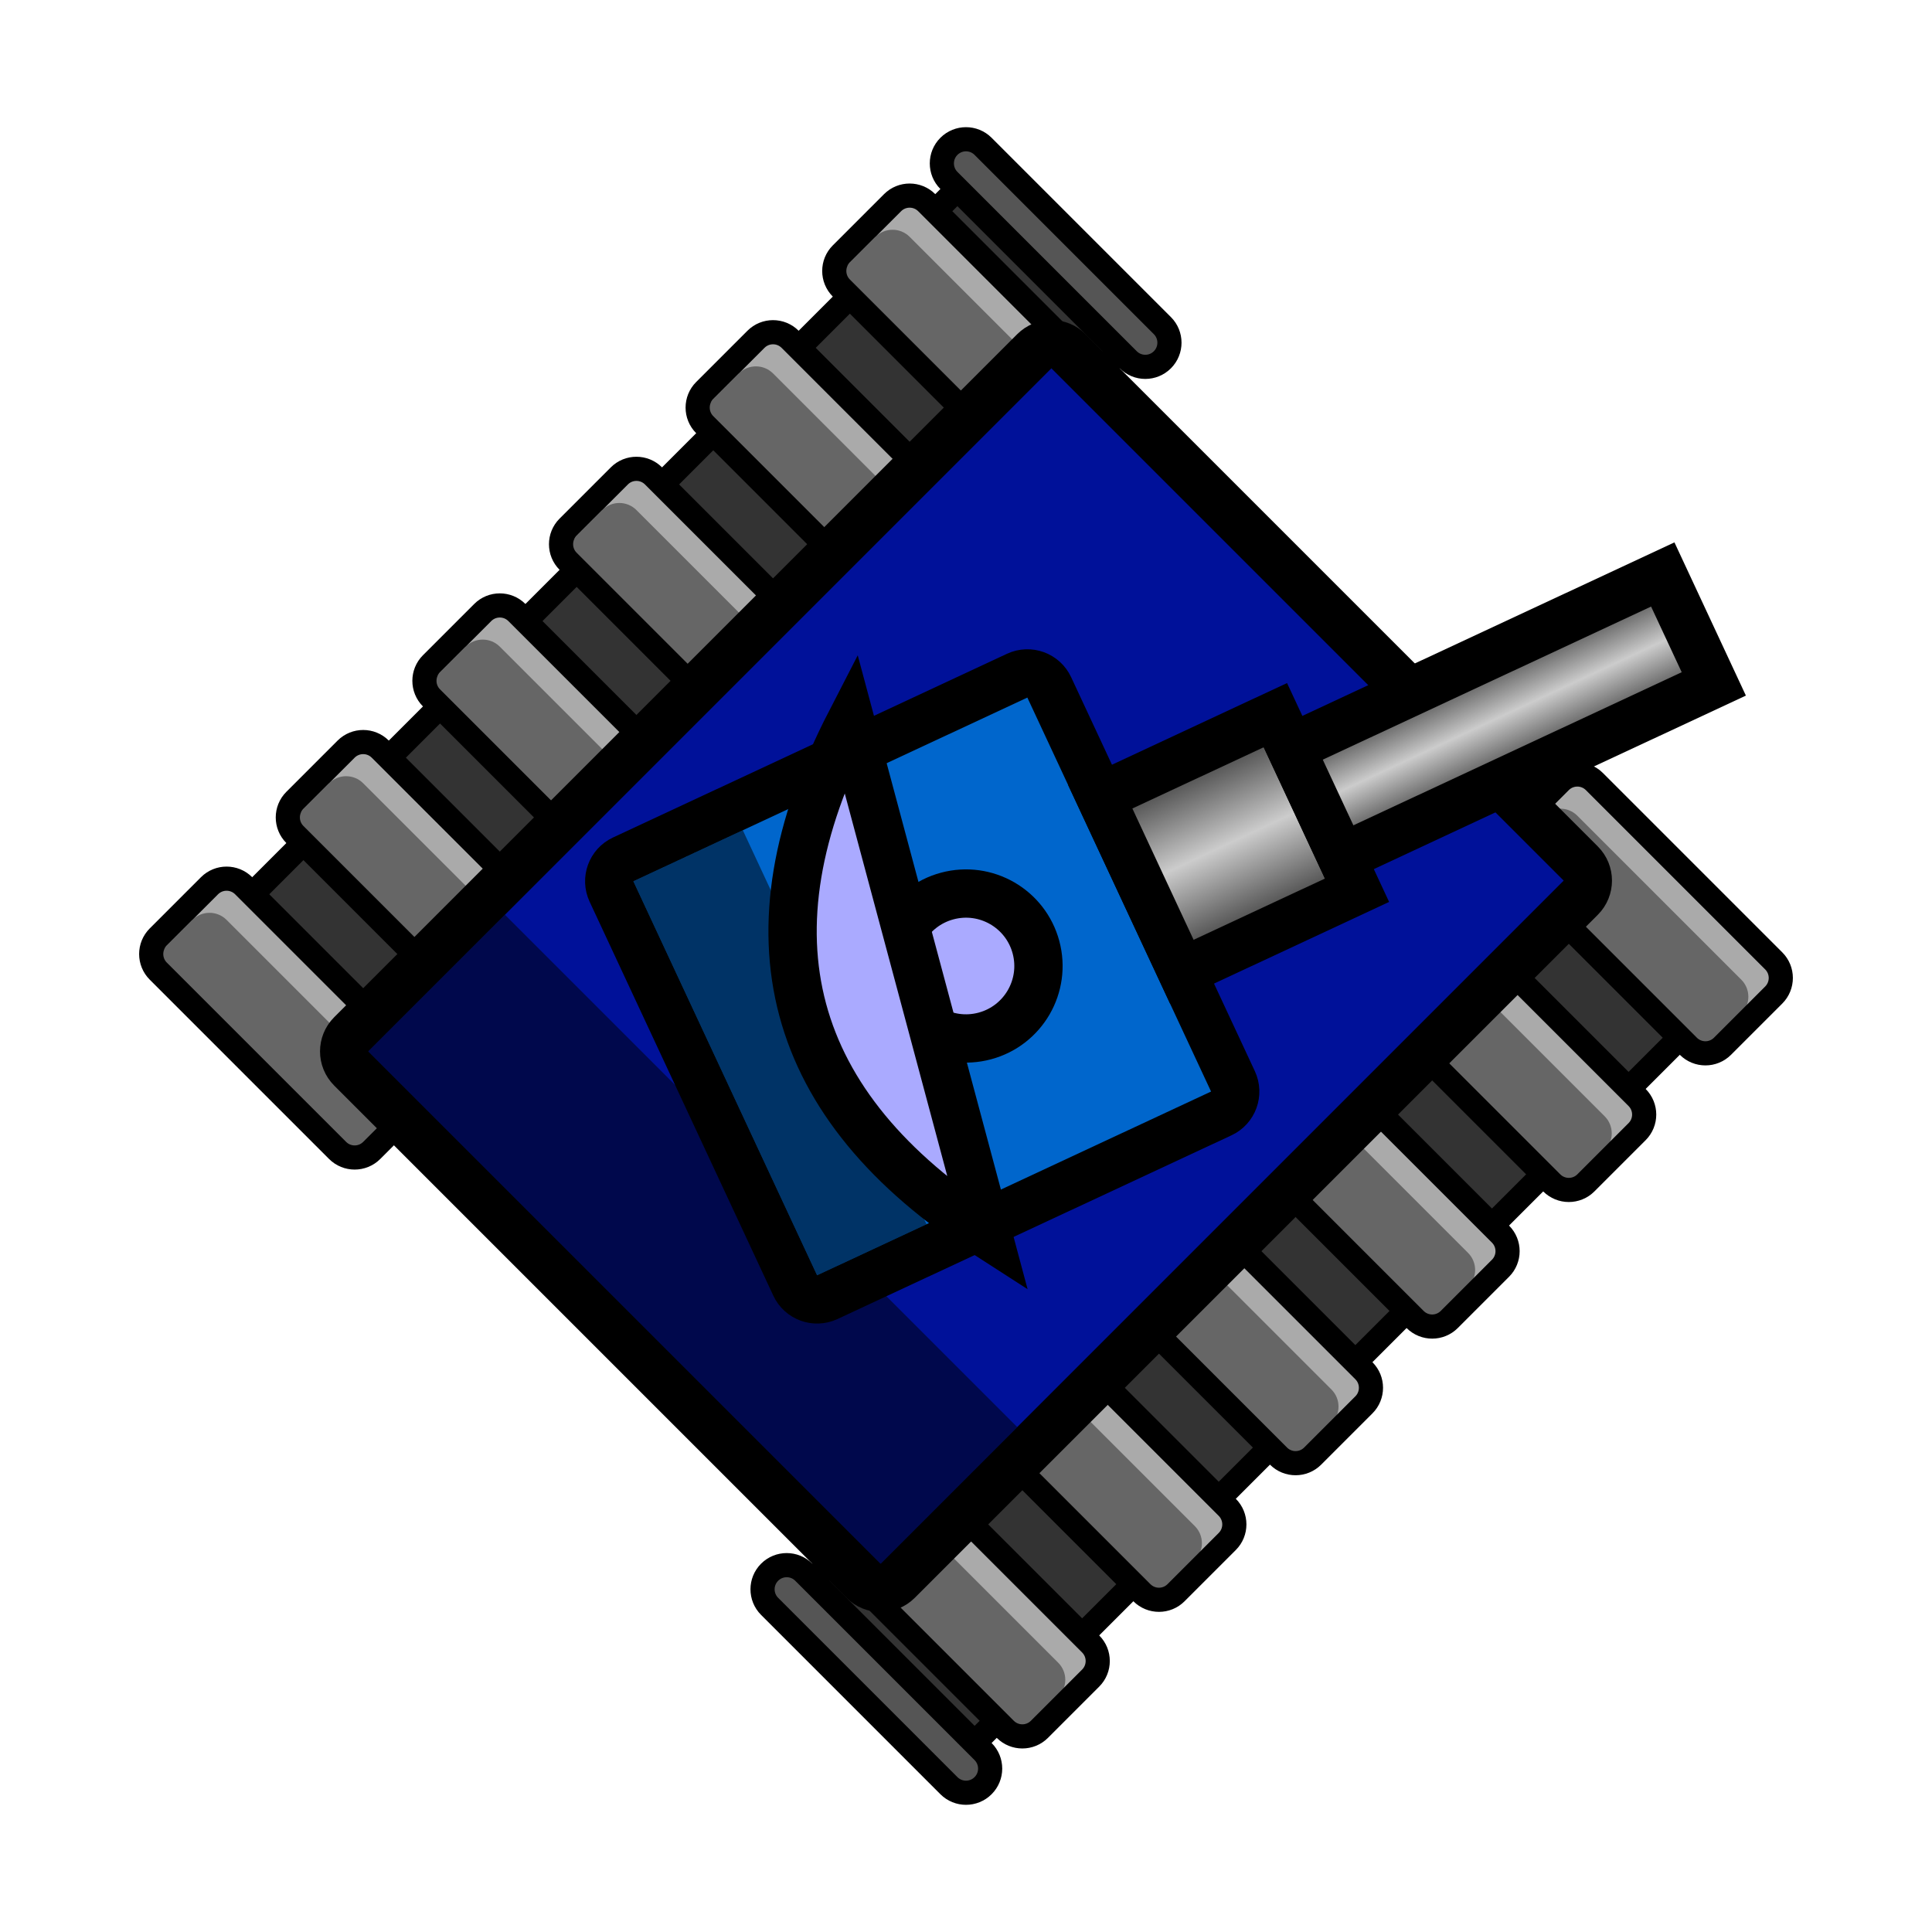
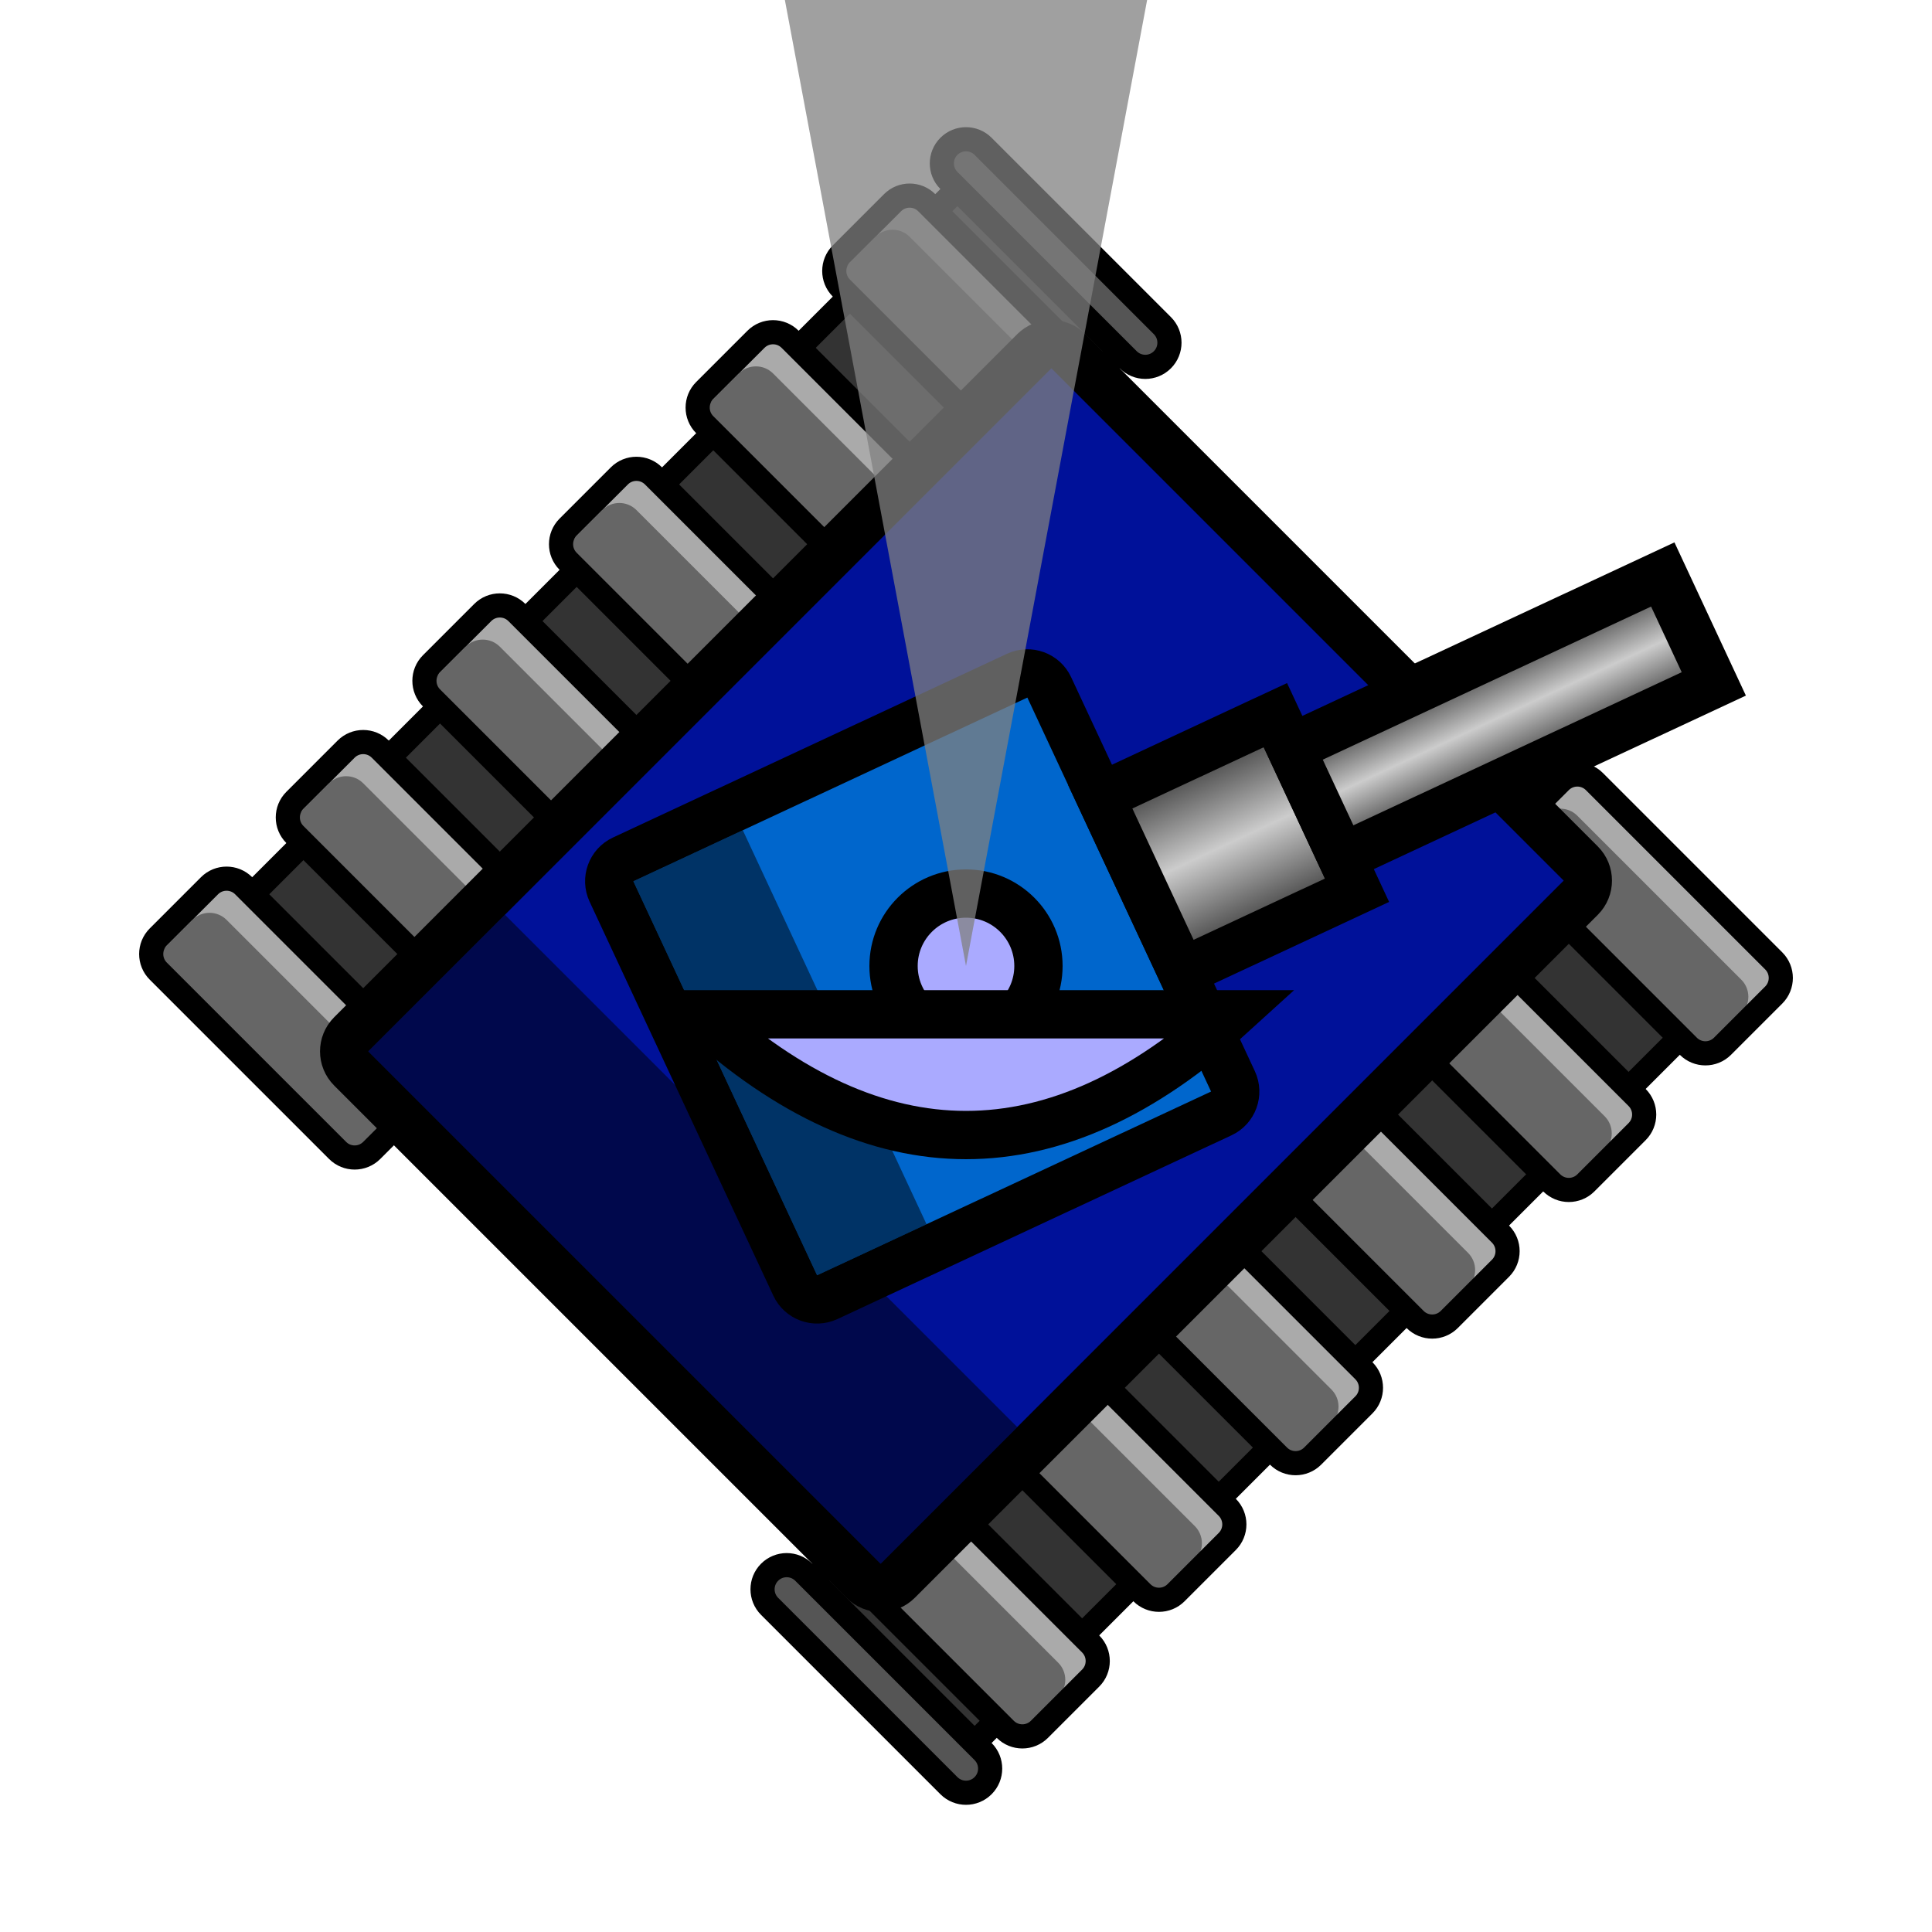
<svg xmlns="http://www.w3.org/2000/svg" xmlns:xlink="http://www.w3.org/1999/xlink" version="1.1" width="500" height="500" viewBox="0 0 800 800">
  <g>
    <use xlink:href="#tank" />
  </g>
  <defs>
    <symbol id="link0">
      <rect x="5" y="55" width="125" height="25" fill="#aaaaaa" />
      <rect x="10" y="70" width="116" height="35" fill="#666666" rx="10" ry="10" />
      <rect x="5" y="55" width="125" height="50" fill="none" stroke="black" stroke-width="10" rx="10" ry="10" />
    </symbol>
    <symbol id="link30">
      <rect x="5" y="55" width="125" height="25" fill="#939393" />
      <rect x="10" y="70" width="116" height="30" fill="#585858" rx="10" ry="10" />
      <rect x="5" y="55" width="125" height="42" fill="none" stroke="black" stroke-width="10" rx="10" ry="10" />
    </symbol>
    <symbol id="link60">
      <rect x="5" y="55" width="125" height="20" fill="#555555" />
      <rect x="5" y="55" width="125" height="20" fill="none" stroke="black" stroke-width="10" rx="10" ry="10" />
    </symbol>
    <symbol id="main-track">
      <rect x="20" y="75" width="95" height="450" fill="#333333" stroke="black" stroke-width="10" />
    </symbol>
    <symbol id="track1">
      <use xlink:href="#main-track" x="0" y="0" />
      <use xlink:href="#link30" x="0" y="0" />
      <use xlink:href="#link0" x="0" y="60" />
      <use xlink:href="#link0" x="0" y="140" />
      <use xlink:href="#link0" x="0" y="220" />
      <use xlink:href="#link0" x="0" y="300" />
      <use xlink:href="#link0" x="0" y="380" />
      <use xlink:href="#link30" x="0" y="448" />
    </symbol>
    <symbol id="track2">
      <use xlink:href="#main-track" x="0" y="0" />
      <use xlink:href="#link60" x="0" y="0" />
      <use xlink:href="#link0" x="0" y="33" />
      <use xlink:href="#link0" x="0" y="113" />
      <use xlink:href="#link0" x="0" y="193" />
      <use xlink:href="#link0" x="0" y="273" />
      <use xlink:href="#link0" x="0" y="353" />
      <use xlink:href="#link0" x="0" y="433" />
    </symbol>
    <symbol id="track3">
      <use xlink:href="#main-track" x="0" y="0" />
      <use xlink:href="#link0" x="0" y="7" />
      <use xlink:href="#link0" x="0" y="87" />
      <use xlink:href="#link0" x="0" y="167" />
      <use xlink:href="#link0" x="0" y="247" />
      <use xlink:href="#link0" x="0" y="327" />
      <use xlink:href="#link0" x="0" y="407" />
      <use xlink:href="#link60" x="0" y="470" />
    </symbol>
    <symbol id="body">
      <use xlink:href="#track2" x="150" y="100" />
      <use xlink:href="#track3" x="515" y="100" />
      <rect x="240" y="190" width="320" height="420" fill="#019" stroke="black" stroke-width="20" rx="10" ry="10" />
      <rect x="250" y="520" width="300" height="80" fill="black" opacity="0.5" />
    </symbol>
    <symbol id="turret">
      <rect x="300" y="320" width="200" height="200" fill="#06C" stroke="black" stroke-width="20" rx="10" ry="10" />
      <rect x="310" y="460" width="180" height="50" fill="black" opacity="0.5" />
      <rect x="360" y="240" width="80" height="80" fill="url(#cannon-grad)" stroke="black" stroke-width="20" />
      <rect x="375" y="70" width="50" height="170" fill="url(#cannon-grad)" stroke="black" stroke-width="20" />
      <linearGradient id="cannon-grad" x1="0%" y1="0%" x2="100%" y2="0%">
        <stop offset="0%" stop-color="#333" />
        <stop offset="50%" stop-color="#CCC" />
        <stop offset="100%" stop-color="#333" />
      </linearGradient>
    </symbol>
    <symbol id="radar">
      <circle cx="400" cy="400" r="30" fill="#AAF" stroke="black" stroke-width="20" />
      <path d="M 290 420 q 110 100 220 0 z" fill="#AAF" stroke="black" stroke-width="20" />
+       <path d="M 400 400 l -150, -800 q 150 -50 300 0 z" fill="grey" fill-opacity="0.75" />
    </symbol>
    <symbol id="tank">
      <use xlink:href="#body" transform="rotate(45,400,400)" />
      <use xlink:href="#turret" transform="rotate(65,400,400)" />
-       <use xlink:href="#radar" transform="rotate(75,400,400)" />
+       <use xlink:href="#radar" transform="rotate(0,400,400)" />
    </symbol>
    <symbol id="bounding-sphere">
      <circle cx="400" cy="400" r="250" fill="red" opacity="0.35" />
    </symbol>
  </defs>
</svg>
